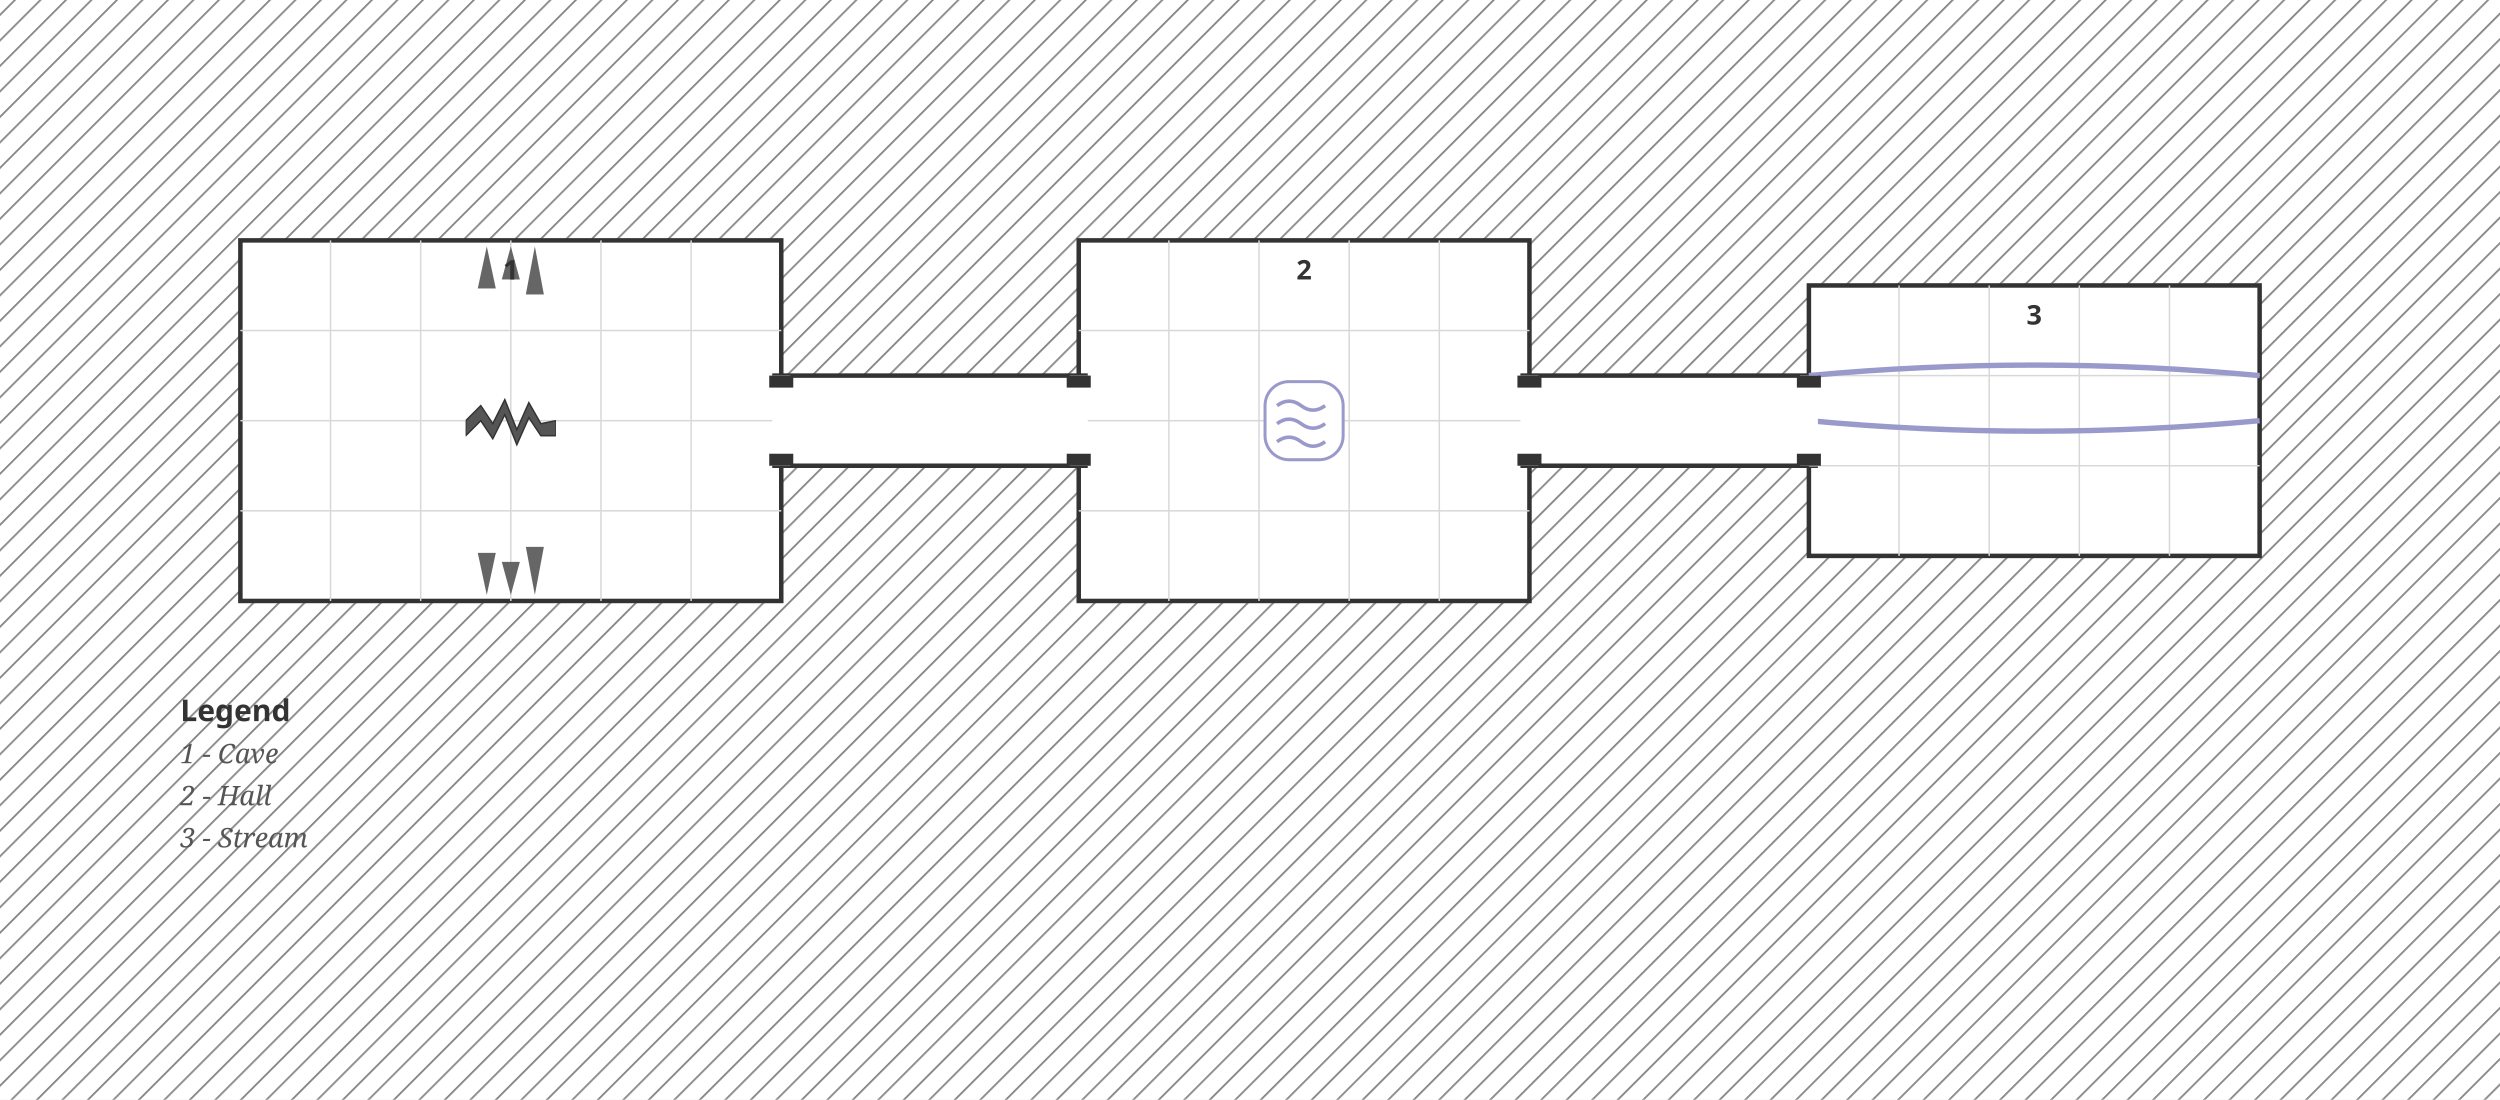
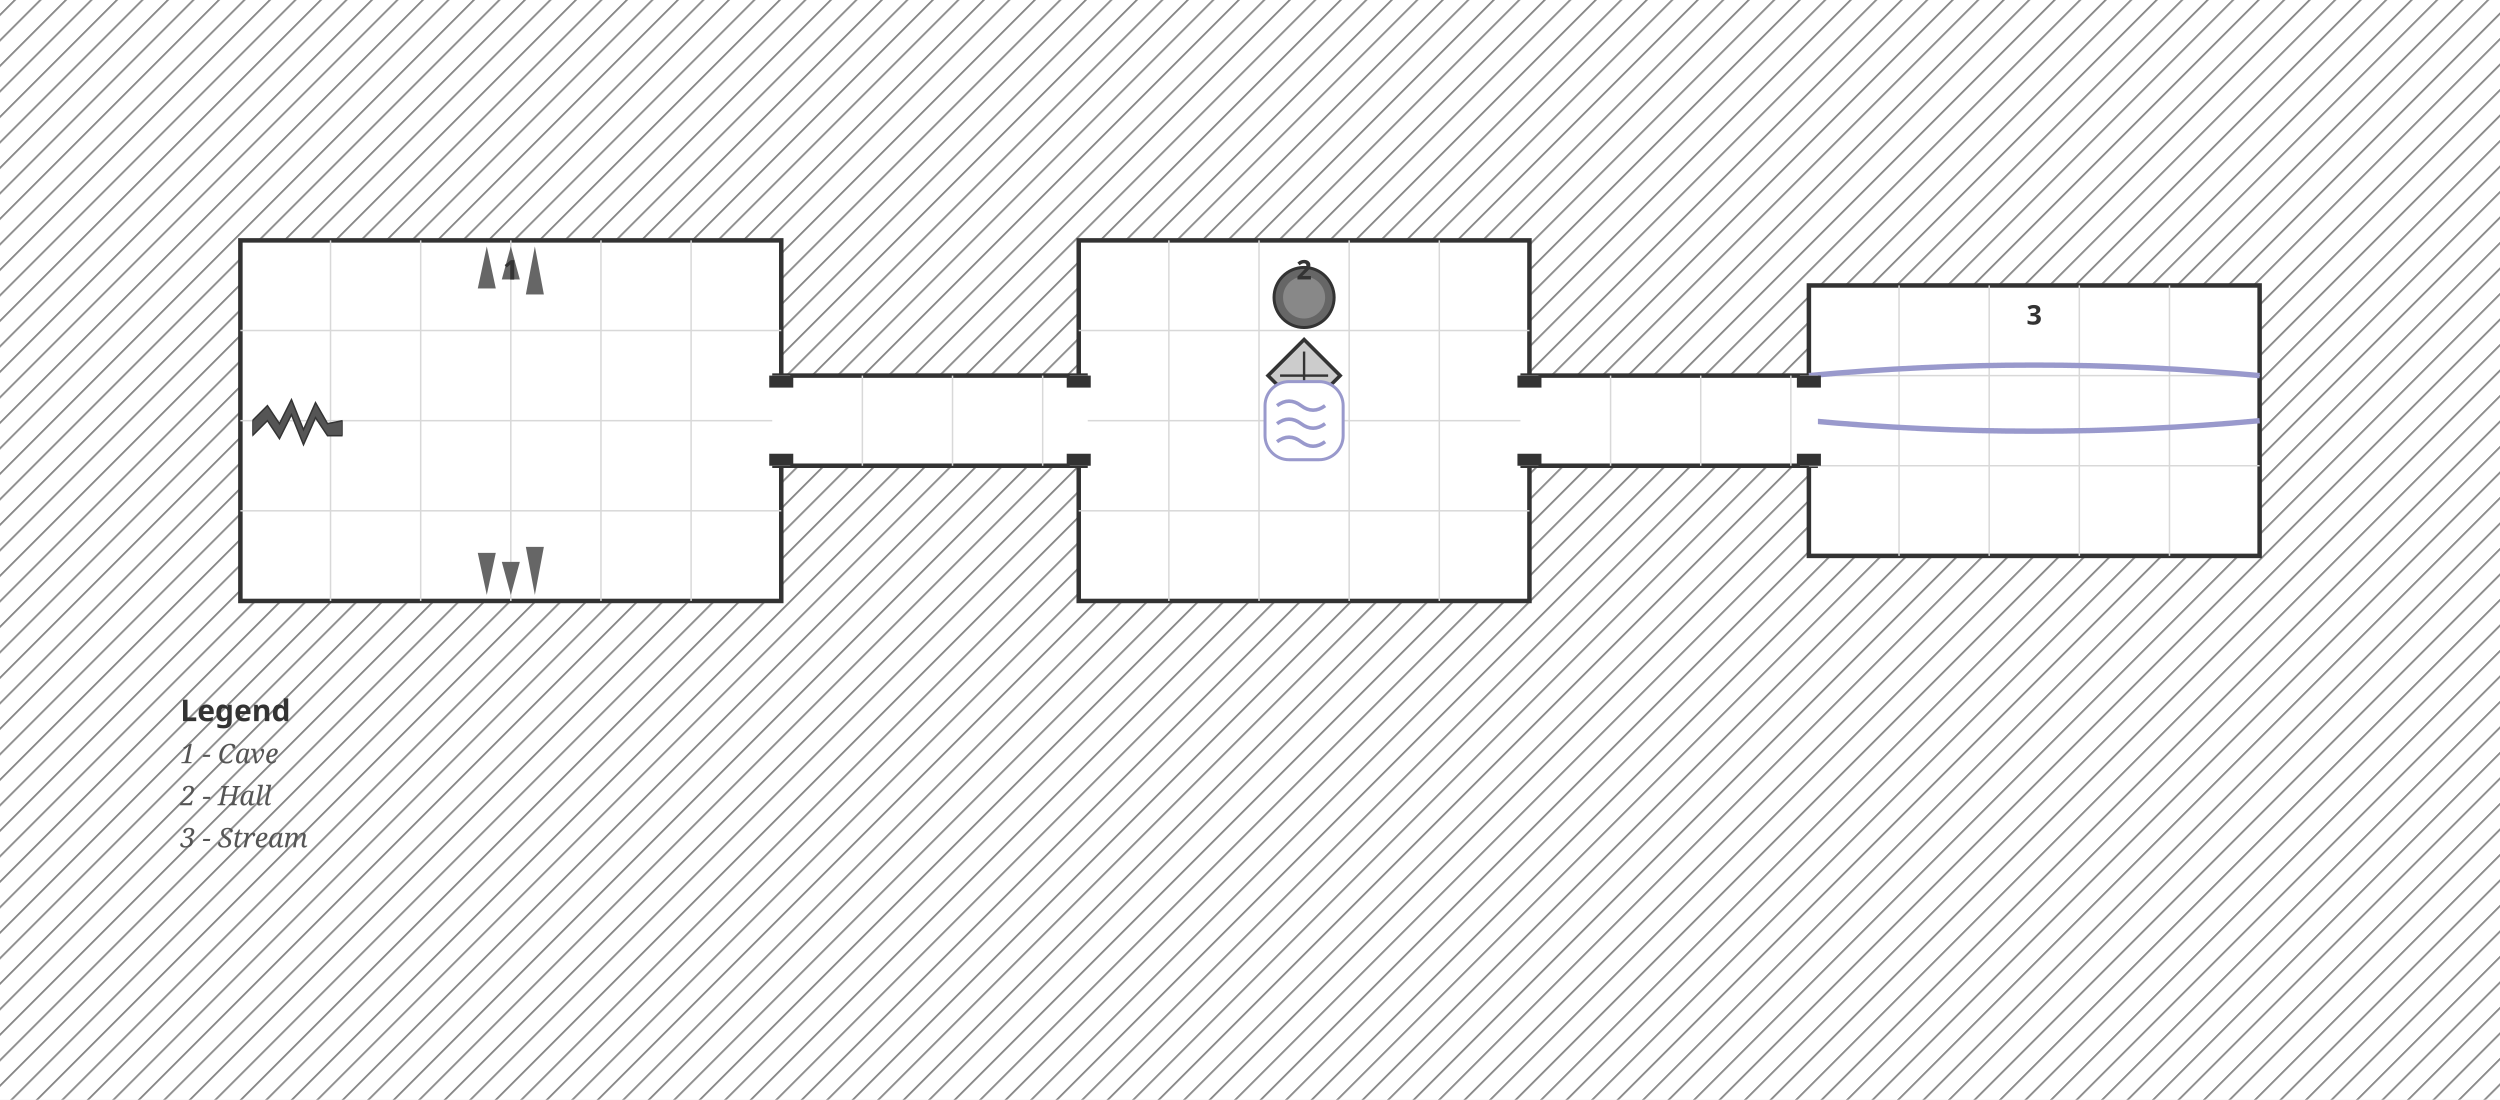
<svg xmlns="http://www.w3.org/2000/svg" viewBox="-170 -140 832 366" width="832" height="366">
  <defs>
    <pattern id="hatch" width="6" height="6" patternTransform="rotate(45 0 0)" patternUnits="userSpaceOnUse">
      <line x1="0" y1="0" x2="0" y2="6" stroke="#888" stroke-width="1.2" />
    </pattern>
    <symbol id="door-open" viewBox="0 0 30 30">
      <rect x="0" y="12" width="30" height="6" fill="white" />
      <rect x="0" y="11" width="4" height="8" fill="#333" />
      <rect x="26" y="11" width="4" height="8" fill="#333" />
    </symbol>
+     <symbol id="door-closed" viewBox="0 0 30 30">
+       <rect x="0" y="12" width="30" height="6" fill="white" />
+       <rect x="2" y="13" width="26" height="4" fill="#333" />
+     </symbol>
    <symbol id="door-locked" viewBox="0 0 30 30">
      <rect x="0" y="12" width="30" height="6" fill="white" />
      <rect x="2" y="11" width="26" height="8" fill="#333" />
      <rect x="4" y="13" width="22" height="4" fill="white" />
    </symbol>
    <symbol id="door-secret" viewBox="0 0 30 30">
      <line x1="0" y1="15" x2="30" y2="15" stroke="#888" stroke-width="1.2" stroke-dasharray="6,6" />
-     </symbol>
-     <symbol id="door-barred" viewBox="0 0 30 30">
-       <rect x="0" y="12" width="30" height="6" fill="white" />
-       <rect x="2" y="11" width="26" height="8" fill="#555" />
-       <line x1="8" y1="11" x2="8" y2="19" stroke="white" stroke-width="2" />
-       <line x1="15" y1="11" x2="15" y2="19" stroke="white" stroke-width="2" />
-       <line x1="22" y1="11" x2="22" y2="19" stroke="white" stroke-width="2" />
-     </symbol>
-     <symbol id="door-double" viewBox="0 0 30 30">
-       <rect x="0" y="12" width="30" height="6" fill="white" />
-       <rect x="0" y="11" width="3" height="8" fill="#333" />
-       <rect x="27" y="11" width="3" height="8" fill="#333" />
-       <line x1="15" y1="11" x2="15" y2="19" stroke="#333" stroke-width="1" />
-       <circle cx="11" cy="15" r="1.5" fill="#333" />
-       <circle cx="19" cy="15" r="1.5" fill="#333" />
-     </symbol>
-     <symbol id="door-doorway" viewBox="0 0 30 30">
-       <rect x="0" y="12" width="30" height="6" fill="white" />
-     </symbol>
-     <symbol id="door-portcullis" viewBox="0 0 30 30">
-       <rect x="0" y="12" width="30" height="6" fill="white" />
-       <rect x="0" y="11" width="4" height="8" fill="#333" />
-       <rect x="26" y="11" width="4" height="8" fill="#333" />
-       <line x1="9" y1="11" x2="9" y2="19" stroke="#333" stroke-width="1.2" />
-       <line x1="15" y1="11" x2="15" y2="19" stroke="#333" stroke-width="1.2" />
-       <line x1="21" y1="11" x2="21" y2="19" stroke="#333" stroke-width="1.2" />
    </symbol>
    <symbol id="feat-ladder" viewBox="0 0 30 30">
      <line x1="8" y1="3" x2="8" y2="27" stroke="#333" stroke-width="1.5" />
      <line x1="22" y1="3" x2="22" y2="27" stroke="#333" stroke-width="1.5" />
      <line x1="8" y1="7" x2="22" y2="7" stroke="#333" stroke-width="1" />
      <line x1="8" y1="13" x2="22" y2="13" stroke="#333" stroke-width="1" />
      <line x1="8" y1="19" x2="22" y2="19" stroke="#333" stroke-width="1" />
      <line x1="8" y1="25" x2="22" y2="25" stroke="#333" stroke-width="1" />
    </symbol>
    <symbol id="feat-pillar" viewBox="0 0 30 30">
      <circle cx="15" cy="15" r="10" fill="#666" stroke="#333" stroke-width="1" />
      <circle cx="15" cy="15" r="7" fill="#888" />
    </symbol>
    <symbol id="feat-statue" viewBox="0 0 30 30">
      <polygon points="15,3 27,15 15,27 3,15" fill="#ccc" stroke="#333" stroke-width="1.2" />
      <line x1="15" y1="7" x2="15" y2="23" stroke="#333" stroke-width="0.8" />
      <line x1="7" y1="15" x2="23" y2="15" stroke="#333" stroke-width="0.8" />
    </symbol>
    <symbol id="feat-pool" viewBox="0 0 30 30">
      <rect x="2" y="2" width="26" height="26" rx="8" fill="white" stroke="#99c" stroke-width="1" />
      <path d="M 6 10 Q 10 7 14 10 Q 18 13 22 10" fill="none" stroke="#99c" stroke-width="1.2" />
      <path d="M 6 16 Q 10 13 14 16 Q 18 19 22 16" fill="none" stroke="#99c" stroke-width="1.2" />
      <path d="M 6 22 Q 10 19 14 22 Q 18 25 22 22" fill="none" stroke="#99c" stroke-width="1.2" />
    </symbol>
    <symbol id="feat-stream" viewBox="0 0 30 30">
      <path d="M 0 12 Q 5 8 10 14 Q 15 20 20 14 Q 25 8 30 12" fill="none" stroke="#99c" stroke-width="1.8" />
      <path d="M 0 18 Q 5 14 10 20 Q 15 26 20 20 Q 25 14 30 18" fill="none" stroke="#99c" stroke-width="1.8" />
    </symbol>
    <symbol id="feat-stalactite" viewBox="0 0 30 30">
      <polygon points="7,2  4,16  10,16" fill="#666" />
      <polygon points="15,2 12,13  18,13" fill="#666" />
      <polygon points="23,2 20,18  26,18" fill="#666" />
    </symbol>
    <symbol id="feat-stalagmite" viewBox="0 0 30 30">
      <polygon points="7,28  4,14  10,14" fill="#666" />
      <polygon points="15,28 12,17  18,17" fill="#666" />
      <polygon points="23,28 20,12  26,12" fill="#666" />
    </symbol>
    <symbol id="feat-crevasse" viewBox="0 0 30 30">
      <polygon points="0,15 5,10 9,16 13,8 17,18 21,9 25,16 30,15 30,20 25,20 21,14 17,23 13,13 9,21 5,15 0,20" fill="#555" stroke="#333" stroke-width="0.5" />
    </symbol>
    <symbol id="feat-window" viewBox="0 0 30 6">
      <rect x="0" y="0" width="30" height="6" fill="white" />
      <rect x="0" y="1" width="8" height="4" fill="#cce" stroke="#99c" stroke-width="0.5" />
      <rect x="11" y="1" width="8" height="4" fill="#cce" stroke="#99c" stroke-width="0.5" />
      <rect x="22" y="1" width="8" height="4" fill="#cce" stroke="#99c" stroke-width="0.5" />
    </symbol>
    <symbol id="feat-arrow-slit" viewBox="0 0 30 6">
      <rect x="0" y="0" width="30" height="6" fill="white" />
      <rect x="12" y="1" width="6" height="4" fill="#555" />
-     </symbol>
-     <symbol id="feat-exit" viewBox="0 0 30 6">
-       <rect x="0" y="0" width="30" height="6" fill="white" />
-       <polygon points="12,1 18,1 15,5" fill="#333" />
    </symbol>
    <symbol id="feat-illusory-wall" viewBox="0 0 30 4">
      <line x1="0" y1="2" x2="30" y2="2" stroke="#888" stroke-width="1.5" stroke-dasharray="4,3" />
    </symbol>
    <symbol id="feat-fireplace" viewBox="0 0 30 20">
      <rect x="0" y="0" width="30" height="20" fill="#555" stroke="#333" stroke-width="1" />
      <path d="M 7 19 L 7 8 A 8 8 0 0 1 23 8 L 23 19 Z" fill="white" />
      <path d="M 11 17 Q 15 9 19 17" fill="none" stroke="#c63" stroke-width="1.5" />
    </symbol>
    <symbol id="feat-bed" viewBox="0 0 30 24">
      <rect x="1" y="1" width="28" height="22" fill="white" stroke="#333" stroke-width="1" />
      <rect x="1" y="1" width="28" height="7" fill="#ddd" stroke="#333" stroke-width="0.5" />
      <circle cx="8" cy="5" r="3" fill="white" stroke="#333" stroke-width="0.5" />
      <circle cx="22" cy="5" r="3" fill="white" stroke="#333" stroke-width="0.5" />
    </symbol>
    <symbol id="feat-curtain" viewBox="0 0 30 16">
      <line x1="0" y1="2" x2="30" y2="2" stroke="#333" stroke-width="1.5" />
      <path d="M 0 2 Q 3 14 6 8 Q 9 2 12 14 Q 15 2 18 14 Q 21 2 24 14 Q 27 2 30 8" fill="none" stroke="#333" stroke-width="1.2" />
    </symbol>
  </defs>
  <rect x="-170" y="-140" width="832" height="366" fill="white" />
  <rect x="-170" y="-140" width="832" height="366" fill="url(#hatch)" />
  <rect x="87" y="-15" width="105" height="30" fill="white" />
  <rect x="336" y="-15" width="99" height="30" fill="white" />
  <rect x="-90" y="-60" width="180" height="120" fill="white" />
  <rect x="189" y="-60" width="150" height="120" fill="white" />
  <rect x="432" y="-45" width="150" height="90" fill="white" />
  <line x1="87" y1="-15" x2="192" y2="-15" stroke="#333" stroke-width="1.5" />
  <line x1="87" y1="15" x2="192" y2="15" stroke="#333" stroke-width="1.5" />
  <line x1="336" y1="-15" x2="435" y2="-15" stroke="#333" stroke-width="1.5" />
  <line x1="336" y1="15" x2="435" y2="15" stroke="#333" stroke-width="1.5" />
  <rect x="-90" y="-60" width="180" height="120" fill="none" stroke="#333" stroke-width="1.5" />
  <rect x="189" y="-60" width="150" height="120" fill="none" stroke="#333" stroke-width="1.5" />
  <rect x="432" y="-45" width="150" height="90" fill="none" stroke="#333" stroke-width="1.5" />
  <line x1="-60" y1="-60" x2="-60" y2="60" stroke="#d8d8d8" stroke-width="0.5" />
  <line x1="-30" y1="-60" x2="-30" y2="60" stroke="#d8d8d8" stroke-width="0.5" />
  <line x1="0" y1="-60" x2="0" y2="60" stroke="#d8d8d8" stroke-width="0.5" />
  <line x1="30" y1="-60" x2="30" y2="60" stroke="#d8d8d8" stroke-width="0.5" />
  <line x1="60" y1="-60" x2="60" y2="60" stroke="#d8d8d8" stroke-width="0.5" />
  <line x1="-90" y1="-30" x2="90" y2="-30" stroke="#d8d8d8" stroke-width="0.5" />
  <line x1="-90" y1="0" x2="90" y2="0" stroke="#d8d8d8" stroke-width="0.5" />
  <line x1="-90" y1="30" x2="90" y2="30" stroke="#d8d8d8" stroke-width="0.5" />
  <line x1="219" y1="-60" x2="219" y2="60" stroke="#d8d8d8" stroke-width="0.5" />
  <line x1="249" y1="-60" x2="249" y2="60" stroke="#d8d8d8" stroke-width="0.5" />
  <line x1="279" y1="-60" x2="279" y2="60" stroke="#d8d8d8" stroke-width="0.5" />
  <line x1="309" y1="-60" x2="309" y2="60" stroke="#d8d8d8" stroke-width="0.5" />
  <line x1="189" y1="-30" x2="339" y2="-30" stroke="#d8d8d8" stroke-width="0.5" />
  <line x1="189" y1="0" x2="339" y2="0" stroke="#d8d8d8" stroke-width="0.5" />
  <line x1="189" y1="30" x2="339" y2="30" stroke="#d8d8d8" stroke-width="0.5" />
  <line x1="462" y1="-45" x2="462" y2="45" stroke="#d8d8d8" stroke-width="0.5" />
  <line x1="492" y1="-45" x2="492" y2="45" stroke="#d8d8d8" stroke-width="0.5" />
  <line x1="522" y1="-45" x2="522" y2="45" stroke="#d8d8d8" stroke-width="0.5" />
  <line x1="552" y1="-45" x2="552" y2="45" stroke="#d8d8d8" stroke-width="0.5" />
  <line x1="432" y1="-15" x2="582" y2="-15" stroke="#d8d8d8" stroke-width="0.5" />
  <line x1="432" y1="15" x2="582" y2="15" stroke="#d8d8d8" stroke-width="0.5" />
+   <line x1="117" y1="-15" x2="117" y2="15" stroke="#d8d8d8" stroke-width="0.5" />
+   <line x1="147" y1="-15" x2="147" y2="15" stroke="#d8d8d8" stroke-width="0.5" />
+   <line x1="177" y1="-15" x2="177" y2="15" stroke="#d8d8d8" stroke-width="0.5" />
+   <line x1="366" y1="-15" x2="366" y2="15" stroke="#d8d8d8" stroke-width="0.5" />
+   <line x1="396" y1="-15" x2="396" y2="15" stroke="#d8d8d8" stroke-width="0.5" />
+   <line x1="426" y1="-15" x2="426" y2="15" stroke="#d8d8d8" stroke-width="0.5" />
  <use href="#feat-stalactite" x="-15" y="-60" width="30" height="30" />
  <use href="#feat-stalagmite" x="-15" y="30" width="30" height="30" />
-   <use href="#feat-crevasse" x="-15" y="-15" width="30" height="30" />
-   <use href="#feat-pillar" x="249" y="-15" width="30" height="30" />
-   <use href="#feat-statue" x="249" y="-15" width="30" height="30" />
+   <use href="#feat-crevasse" x="-86" y="-15" width="30" height="30" />
+   <use href="#feat-pillar" x="249" y="-56" width="30" height="30" />
+   <use href="#feat-statue" x="249" y="-30" width="30" height="30" />
  <use href="#feat-pool" x="249" y="-15" width="30" height="30" />
  <path d="M 432,-15 Q 507,-22 582,-15" fill="none" stroke="#99c" stroke-width="1.8" />
  <path d="M 432,0 Q 507,7 582,0" fill="none" stroke="#99c" stroke-width="1.8" />
  <use href="#door-open" x="75" y="-15" width="30" height="30" preserveAspectRatio="none" transform="rotate(90,90,0)" />
  <use href="#door-open" x="174" y="-15" width="30" height="30" preserveAspectRatio="none" transform="rotate(90,189,0)" />
  <use href="#door-open" x="324" y="-15" width="30" height="30" preserveAspectRatio="none" transform="rotate(90,339,0)" />
  <use href="#door-open" x="417" y="-15" width="30" height="30" preserveAspectRatio="none" transform="rotate(90,432,0)" />
  <text x="0" y="-47" text-anchor="middle" dominant-baseline="auto" fill="#333" font-size="9" font-family="sans-serif" font-weight="bold">1</text>
  <text x="264" y="-47" text-anchor="middle" dominant-baseline="auto" fill="#333" font-size="9" font-family="sans-serif" font-weight="bold">2</text>
  <text x="507" y="-32" text-anchor="middle" dominant-baseline="auto" fill="#333" font-size="9" font-family="sans-serif" font-weight="bold">3</text>
  <text x="-110" y="100" fill="#333" font-size="10" font-family="sans-serif" font-weight="bold">Legend</text>
  <text x="-110" y="114" fill="#555" font-size="9" font-family="serif" font-style="italic">1 - Cave</text>
  <text x="-110" y="128" fill="#555" font-size="9" font-family="serif" font-style="italic">2 - Hall</text>
  <text x="-110" y="142" fill="#555" font-size="9" font-family="serif" font-style="italic">3 - Stream</text>
</svg>
